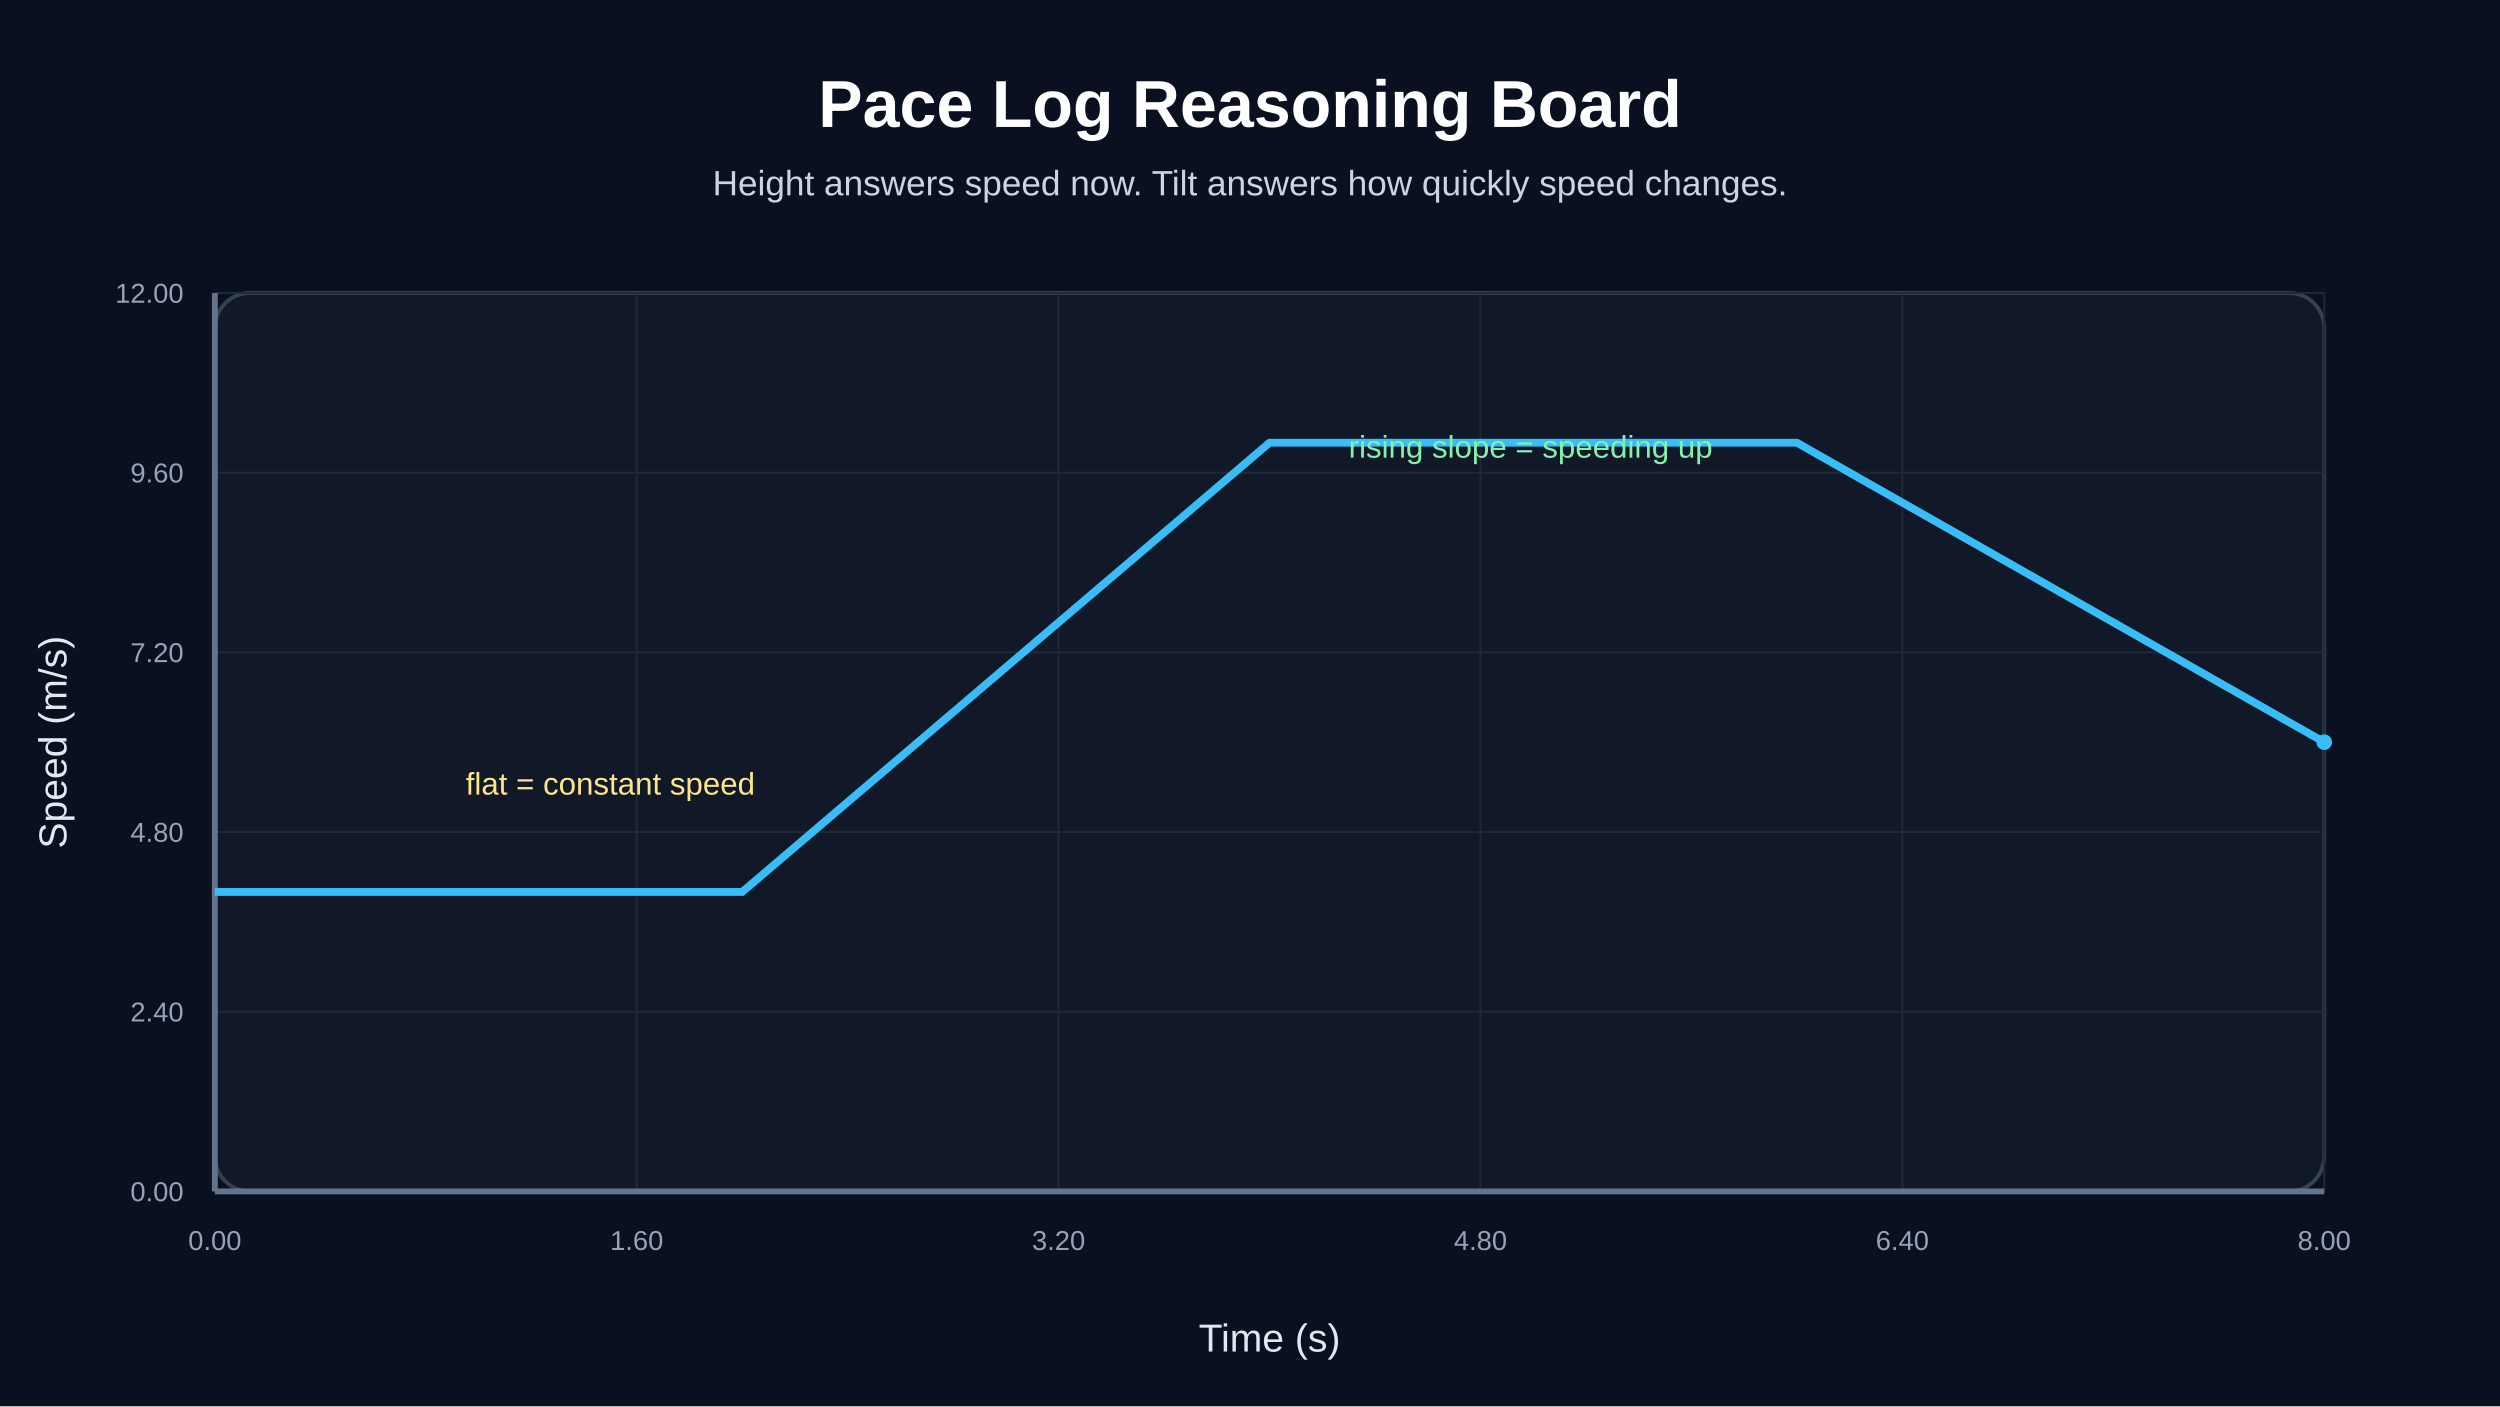
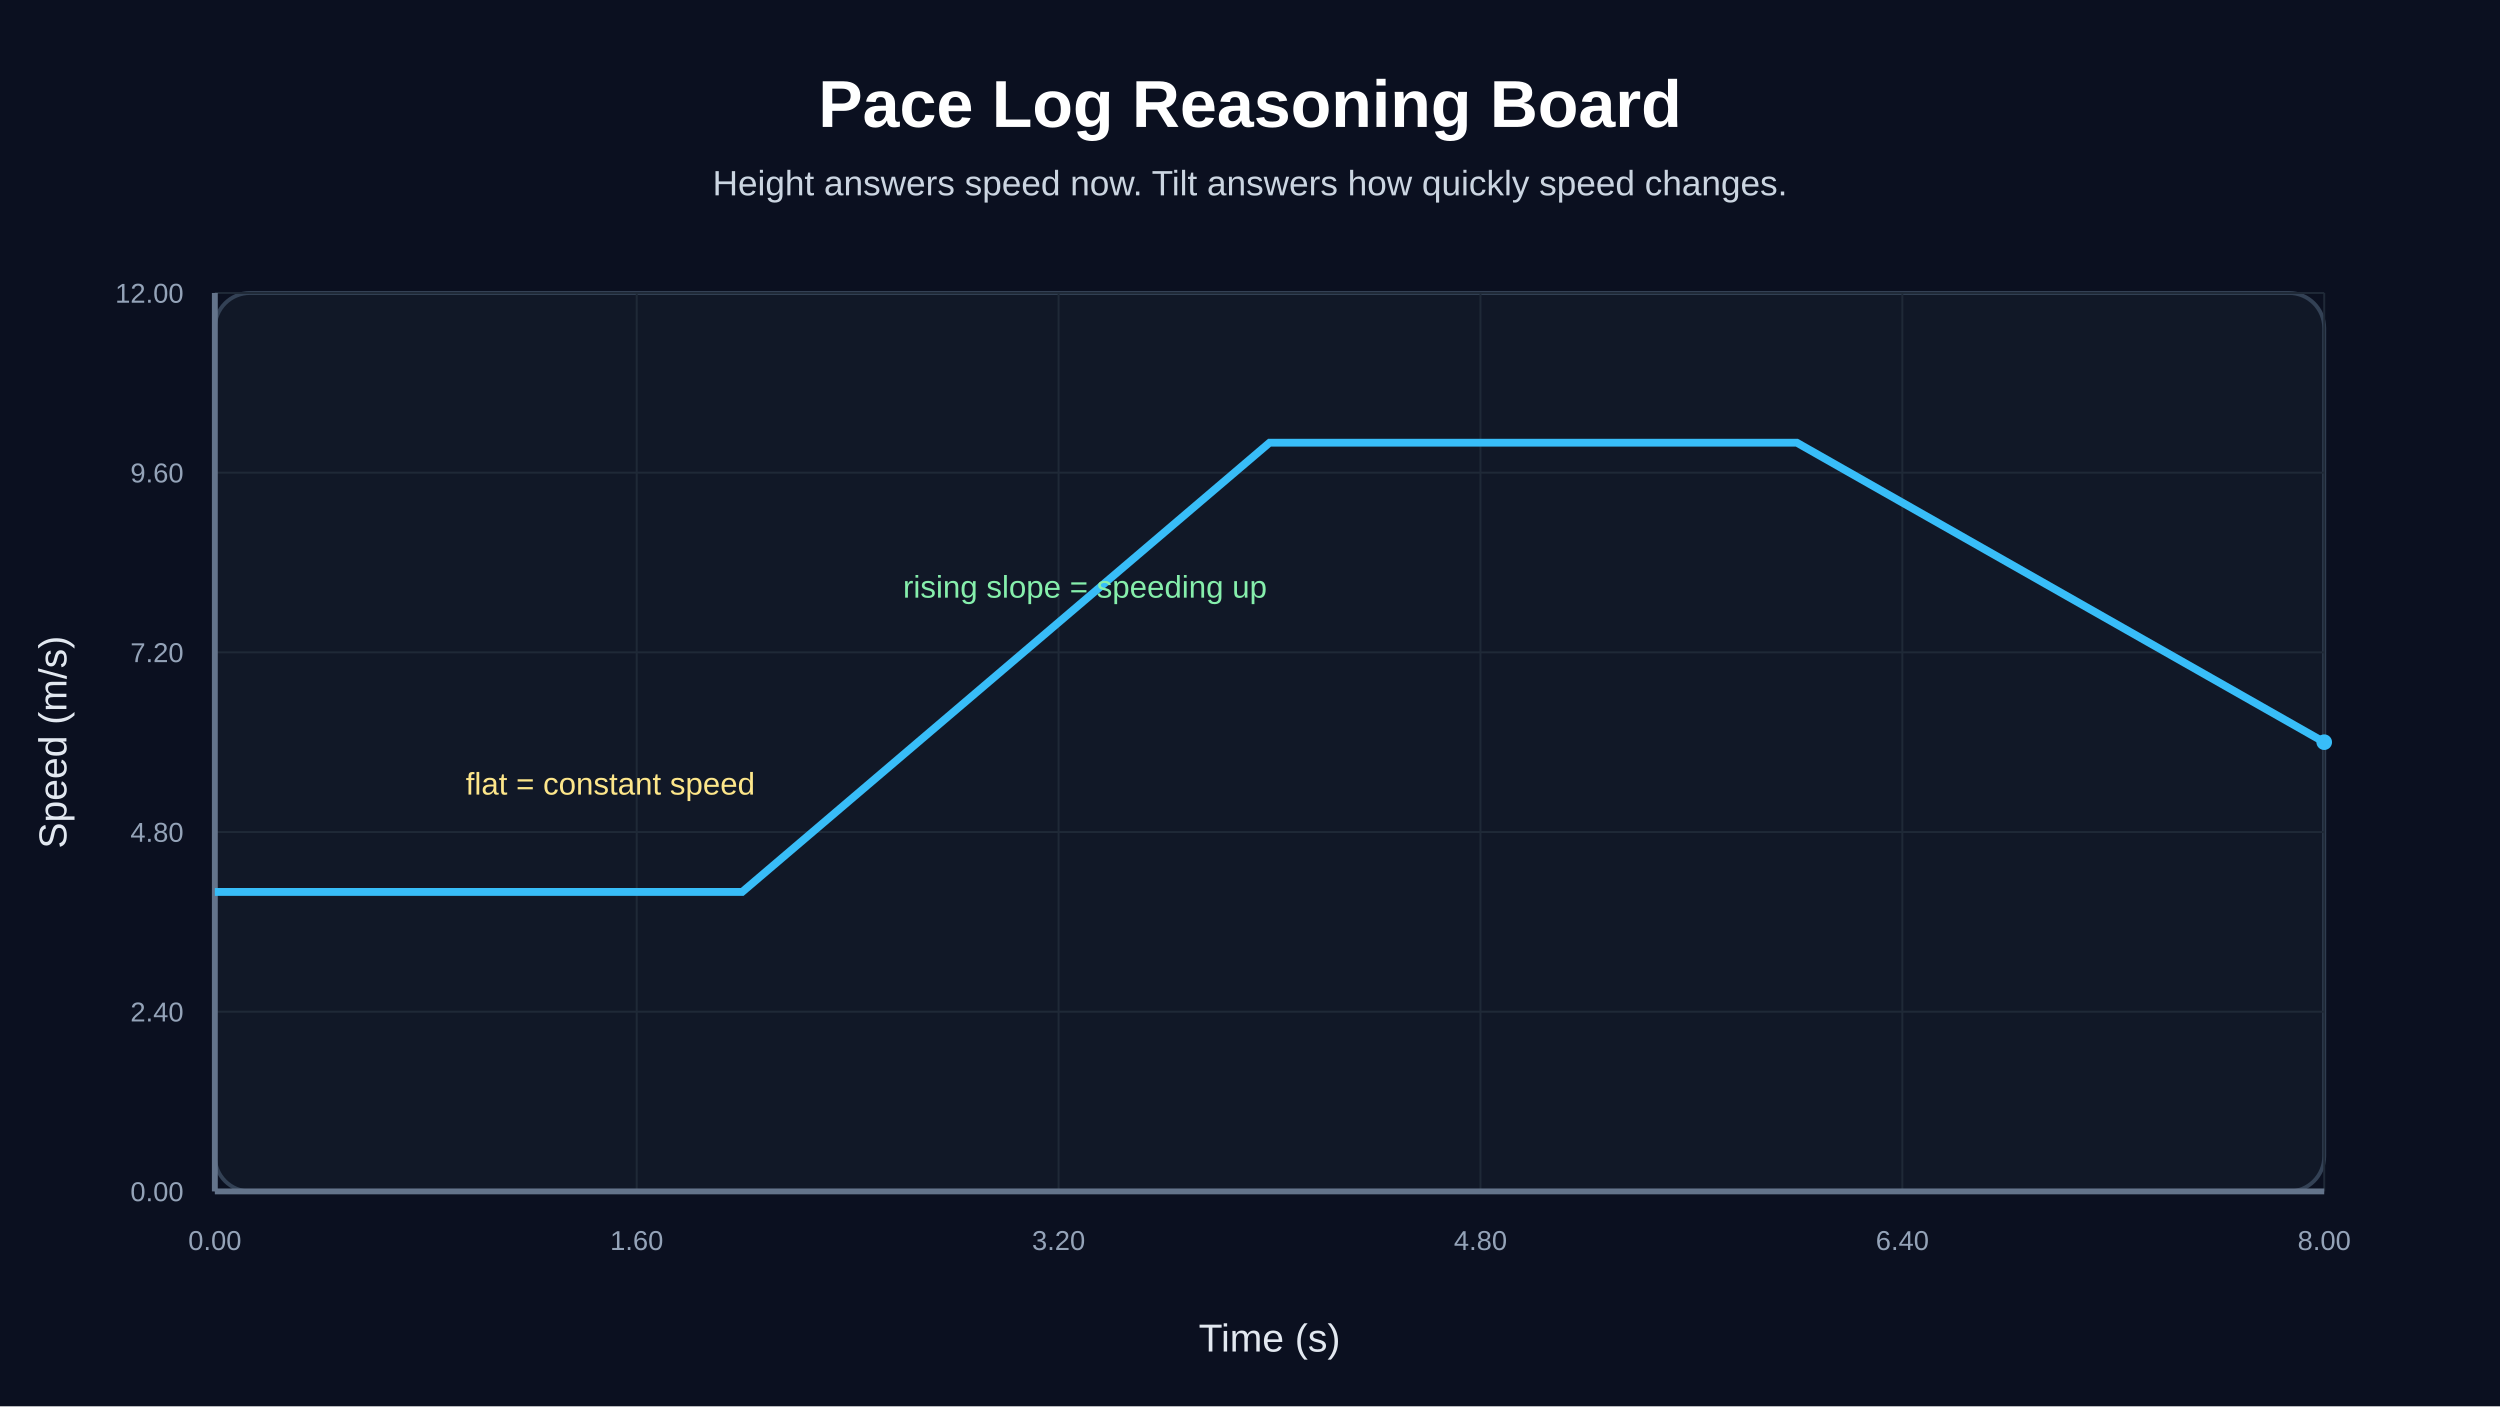
<svg xmlns="http://www.w3.org/2000/svg" width="1280" height="720" viewBox="0 0 1280 720">
  <rect width="100%" height="100%" fill="#0b1020" />
  <text x="640.00" y="65.00" fill="white" text-anchor="middle" font-size="34" font-family="Arial" font-weight="bold">Pace Log Reasoning Board</text>
  <text x="640.00" y="100.00" fill="#cbd5e1" text-anchor="middle" font-size="18" font-family="Arial" font-weight="normal">Height answers speed now. Tilt answers how quickly speed changes.</text>
  <rect x="110.00" y="150.00" width="1080.00" height="460.00" fill="#111827" stroke="#334155" stroke-width="2" rx="18" />
  <line x1="110.00" y1="150.00" x2="110.00" y2="610.00" stroke="#1f2937" stroke-width="1" />
  <text x="110.00" y="640.00" fill="#94a3b8" text-anchor="middle" font-size="14" font-family="Arial" font-weight="normal">0.00</text>
  <line x1="326.00" y1="150.00" x2="326.00" y2="610.00" stroke="#1f2937" stroke-width="1" />
  <text x="326.00" y="640.00" fill="#94a3b8" text-anchor="middle" font-size="14" font-family="Arial" font-weight="normal">1.60</text>
  <line x1="542.00" y1="150.00" x2="542.00" y2="610.00" stroke="#1f2937" stroke-width="1" />
  <text x="542.00" y="640.00" fill="#94a3b8" text-anchor="middle" font-size="14" font-family="Arial" font-weight="normal">3.20</text>
  <line x1="758.00" y1="150.00" x2="758.00" y2="610.00" stroke="#1f2937" stroke-width="1" />
  <text x="758.00" y="640.00" fill="#94a3b8" text-anchor="middle" font-size="14" font-family="Arial" font-weight="normal">4.80</text>
  <line x1="974.00" y1="150.00" x2="974.00" y2="610.00" stroke="#1f2937" stroke-width="1" />
  <text x="974.00" y="640.00" fill="#94a3b8" text-anchor="middle" font-size="14" font-family="Arial" font-weight="normal">6.40</text>
  <line x1="1190.00" y1="150.00" x2="1190.00" y2="610.00" stroke="#1f2937" stroke-width="1" />
  <text x="1190.00" y="640.00" fill="#94a3b8" text-anchor="middle" font-size="14" font-family="Arial" font-weight="normal">8.00</text>
  <line x1="110.00" y1="150.00" x2="1190.00" y2="150.00" stroke="#1f2937" stroke-width="1" />
  <text x="94.00" y="155.00" fill="#94a3b8" text-anchor="end" font-size="14" font-family="Arial" font-weight="normal">12.00</text>
  <line x1="110.00" y1="242.00" x2="1190.00" y2="242.00" stroke="#1f2937" stroke-width="1" />
  <text x="94.00" y="247.00" fill="#94a3b8" text-anchor="end" font-size="14" font-family="Arial" font-weight="normal">9.60</text>
  <line x1="110.00" y1="334.00" x2="1190.00" y2="334.00" stroke="#1f2937" stroke-width="1" />
  <text x="94.00" y="339.00" fill="#94a3b8" text-anchor="end" font-size="14" font-family="Arial" font-weight="normal">7.20</text>
  <line x1="110.00" y1="426.00" x2="1190.00" y2="426.00" stroke="#1f2937" stroke-width="1" />
  <text x="94.00" y="431.00" fill="#94a3b8" text-anchor="end" font-size="14" font-family="Arial" font-weight="normal">4.80</text>
  <line x1="110.00" y1="518.00" x2="1190.00" y2="518.00" stroke="#1f2937" stroke-width="1" />
  <text x="94.00" y="523.00" fill="#94a3b8" text-anchor="end" font-size="14" font-family="Arial" font-weight="normal">2.40</text>
  <line x1="110.00" y1="610.00" x2="1190.00" y2="610.00" stroke="#1f2937" stroke-width="1" />
  <text x="94.00" y="615.00" fill="#94a3b8" text-anchor="end" font-size="14" font-family="Arial" font-weight="normal">0.00</text>
  <line x1="110.00" y1="150.00" x2="110.00" y2="610.00" stroke="#64748b" stroke-width="3" />
  <line x1="110.00" y1="610.00" x2="1190.00" y2="610.00" stroke="#64748b" stroke-width="3" />
  <text x="650.00" y="692.00" fill="#e2e8f0" text-anchor="middle" font-size="20" font-family="Arial" font-weight="normal">Time (s)</text>
  <text x="34.00" y="380.00" fill="#e2e8f0" text-anchor="middle" font-size="20" font-family="Arial" font-weight="normal" transform="rotate(-90.00 34.00 380.00)">Speed (m/s)</text>
  <polyline points="110.00,456.67 380.00,456.67 650.00,226.67 920.00,226.67 1190.00,380.00" fill="none" stroke="#38bdf8" stroke-width="4" />
  <circle cx="1190.00" cy="380.00" r="4.00" fill="#38bdf8" stroke="#38bdf8" stroke-width="0" />
  <text x="312.50" y="406.83" fill="#fde68a" text-anchor="middle" font-size="16" font-family="Arial" font-weight="normal">flat = constant speed</text>
-   <text x="690.50" y="234.33" fill="#86efac" text-anchor="start" font-size="16" font-family="Arial" font-weight="normal">rising slope = speeding up</text>
+   <text x="555.50" y="306.00" fill="#86efac" text-anchor="middle" font-size="16" font-family="Arial" font-weight="normal">rising slope = speeding up</text>
</svg>
